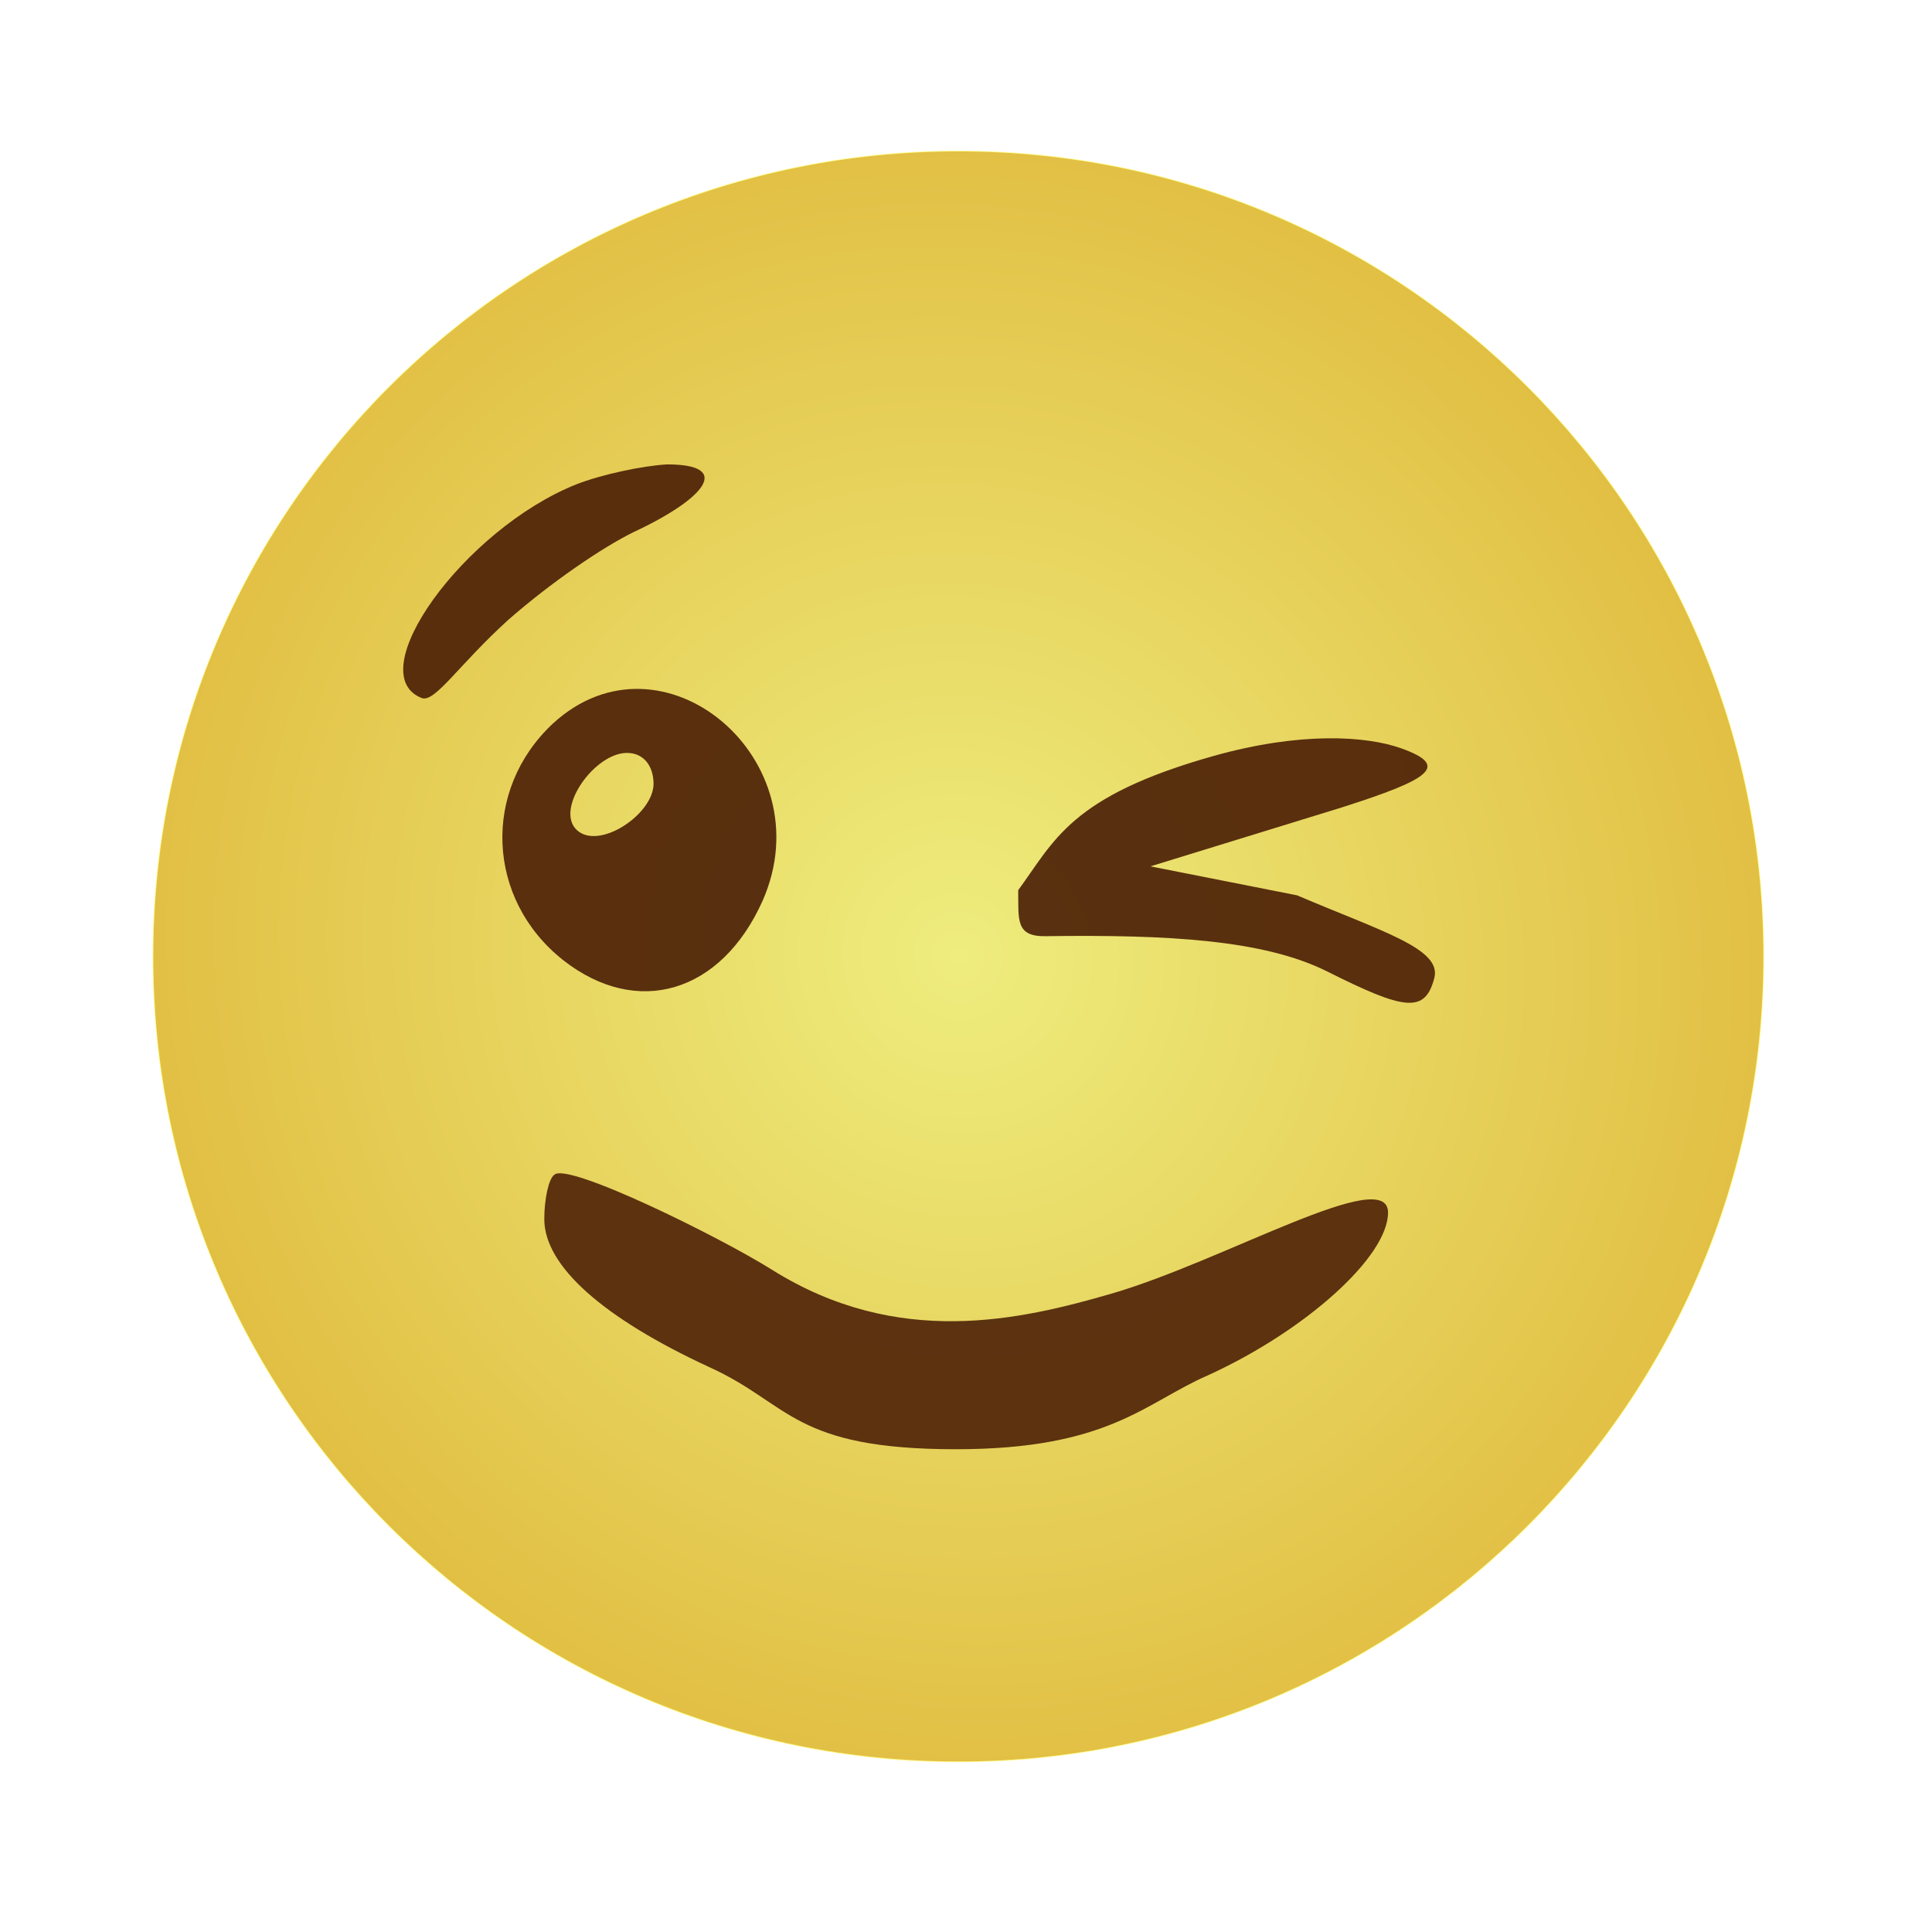
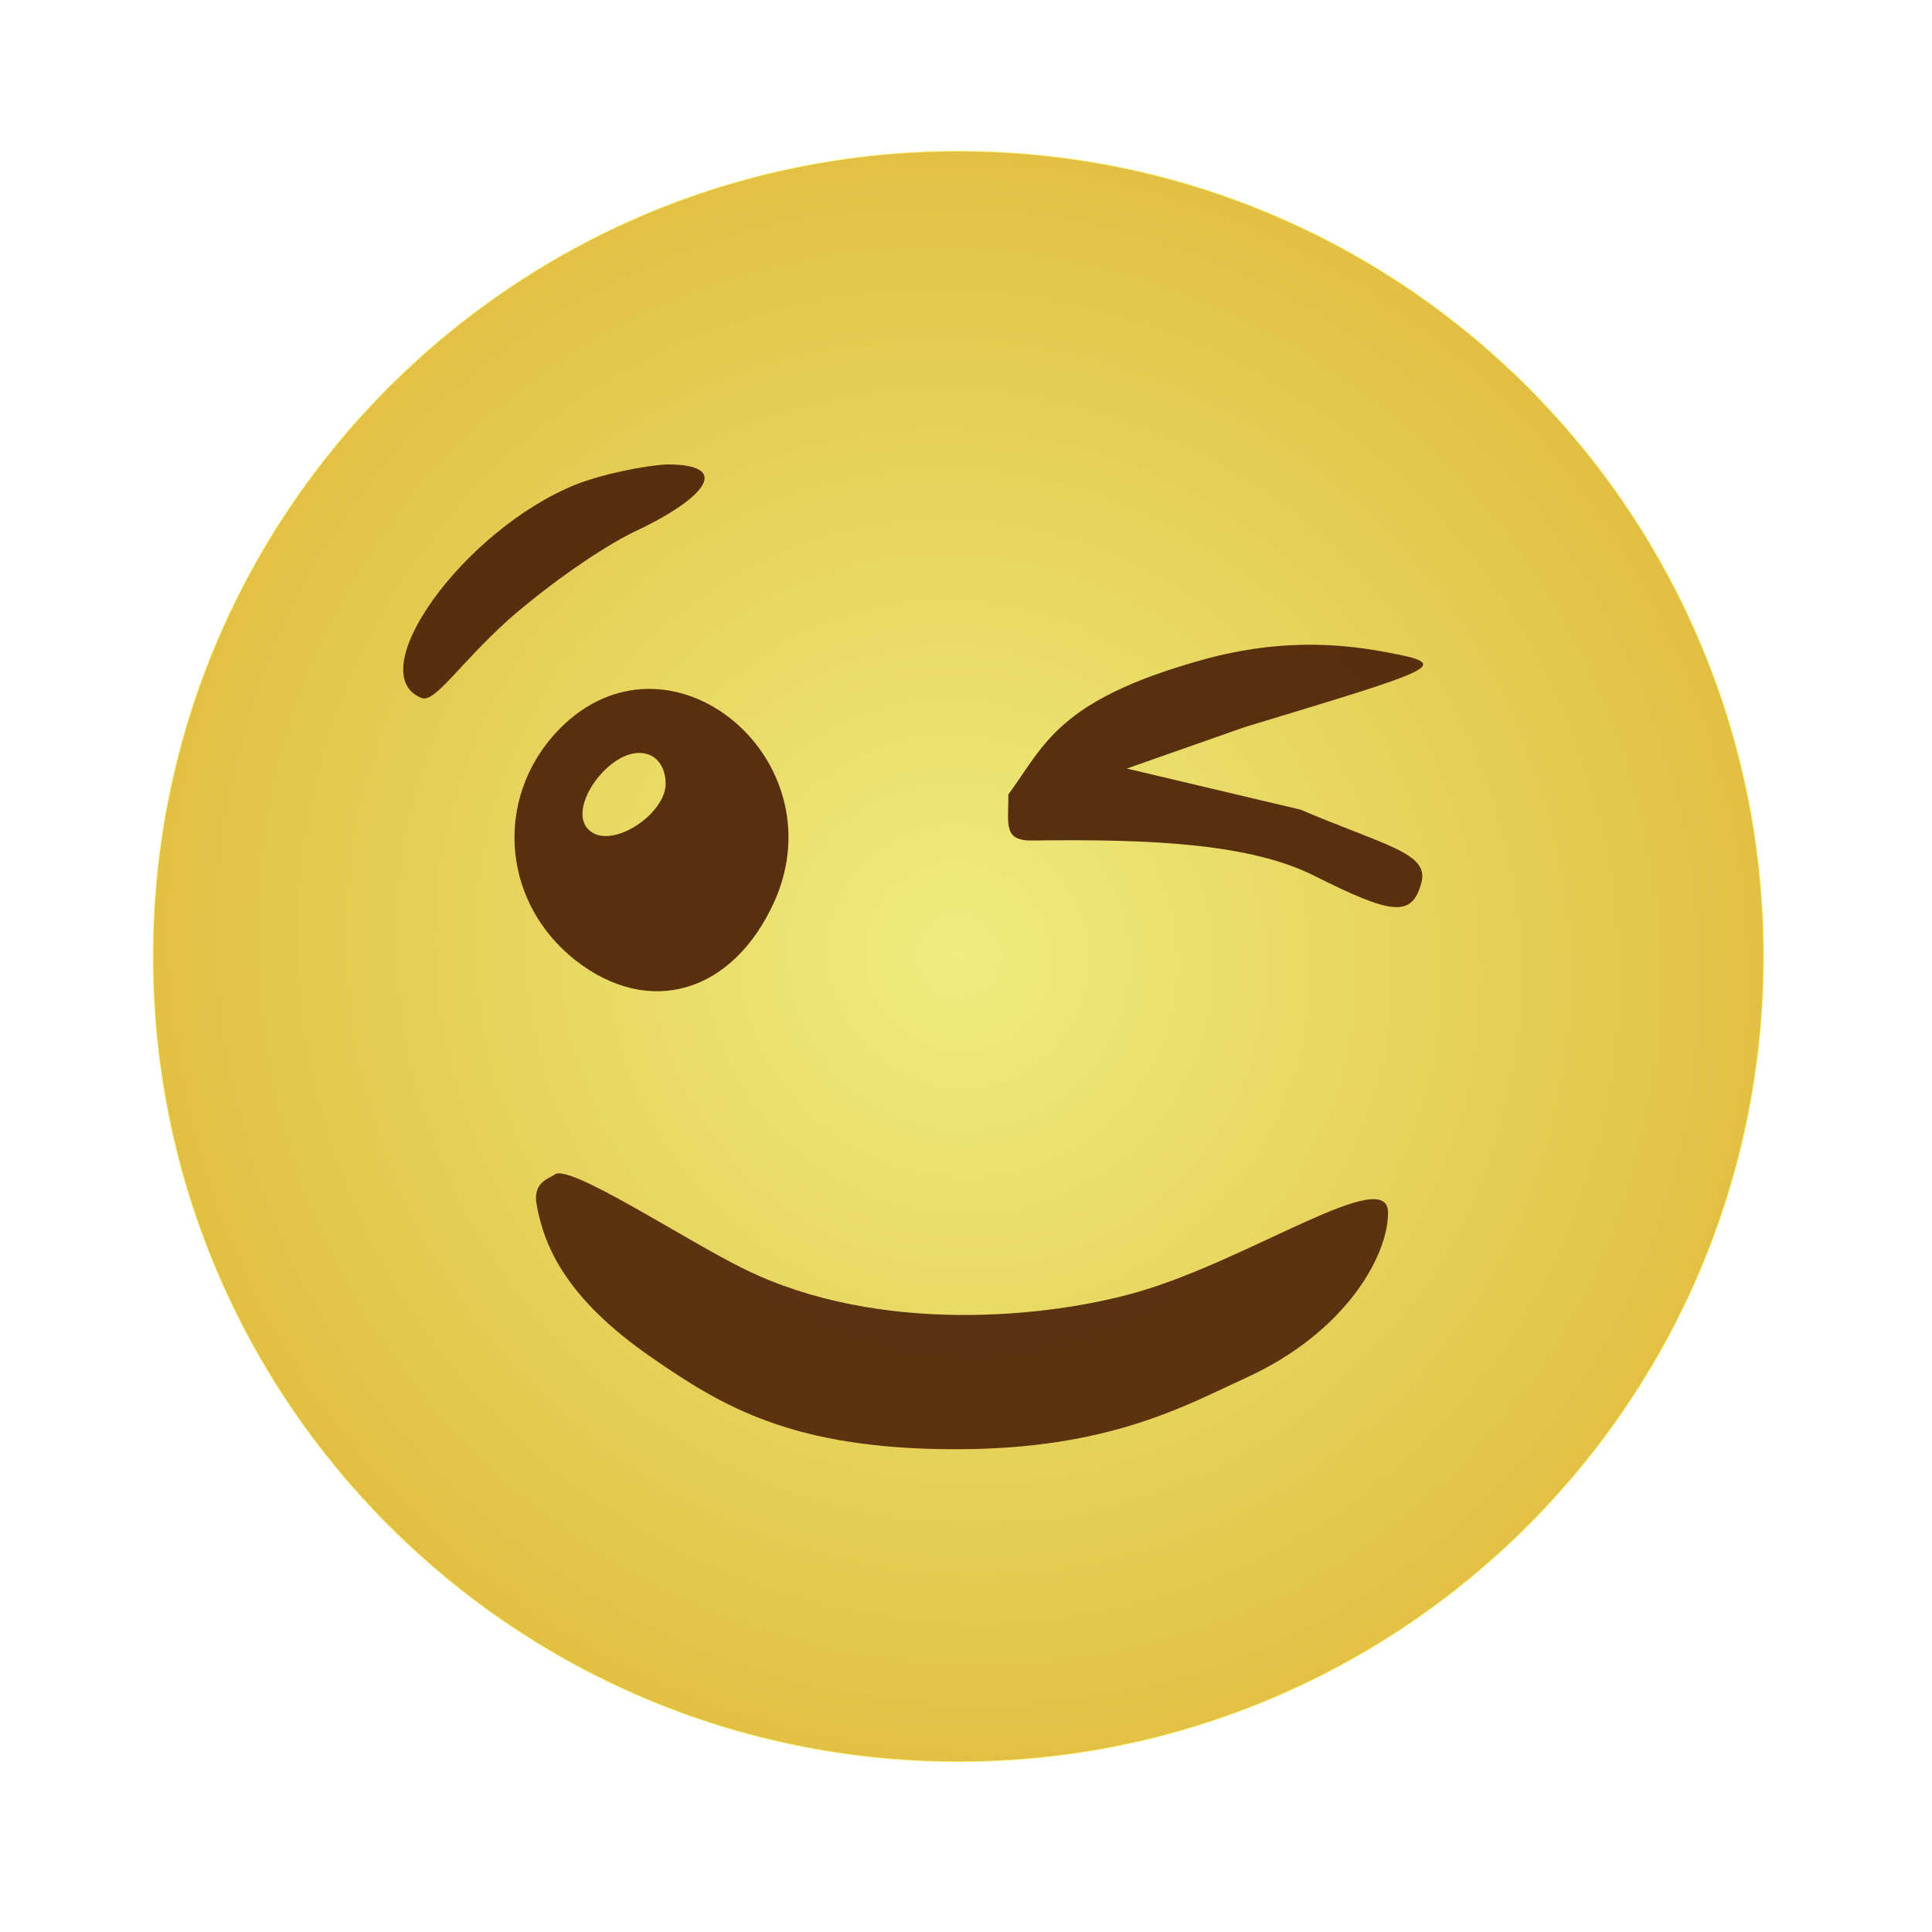
<svg xmlns="http://www.w3.org/2000/svg" xmlns:ns1="https://boxy-svg.com" version="1.0" width="96px" height="96px" preserveAspectRatio="xMidYMid meet" viewBox="0 0 96 96">
  <defs>
    <radialGradient gradientUnits="userSpaceOnUse" cx="699.75" cy="-685.96" r="575.835" id="gradient-1" gradientTransform="matrix(1.253125, 1.231442, -1.192243, 1.213241, -994.9564, -715.426)" spreadMethod="pad">
      <stop offset="0" style="stop-color: rgb(238, 237, 126);" />
      <stop offset="1" style="stop-color: rgb(216, 157, 24);" />
    </radialGradient>
    <ns1:export>
      <ns1:file format="svg" href="#object-0" path="Unbetitelt.svg" units="pt" excluded="true" />
      <ns1:file format="svg" href="#object-1" path="Unbetitelt 2.svg" units="pt" excluded="true" />
      <ns1:file format="svg" href="#object-1" path="Unbetitelt 4.svg" units="pt" />
      <ns1:file format="svg" href="#object-3" path="Unbetitelt 5.svg" units="pt" />
      <ns1:file format="svg" href="#object-0" path="Unbetitelt 6.svg" units="pt" />
      <ns1:file format="svg" href="#object-4" path="Unbetitelt 7.svg" units="pt" />
      <ns1:file format="svg" href="#object-5" path="Unbetitelt 8.svg" units="pt" />
      <ns1:file format="svg" href="#object-2" path="Unbetitelt 3.svg" units="pt" />
      <ns1:file format="svg" path="Unbetitelt 9.svg" units="pt" />
    </ns1:export>
  </defs>
  <g transform="matrix(0.07106, 0, 0, -0.071775, -2.105062, 96.75962)" fill="#000000" stroke="none" id="object-2">
    <ellipse style="fill-rule: nonzero; stroke-linecap: round; fill: url(&quot;#gradient-1&quot;); paint-order: stroke markers; stroke: rgb(255, 249, 133);" cx="699.75" cy="-685.96" rx="562.904" ry="557.295" transform="matrix(1, 0, 0, -1, 0, 0)" id="object-1" />
    <path d="M 432.516 1012.74 C 353.867 981.578 280.836 881.173 324.842 864.728 C 334.205 862.131 350.386 887.817 385.029 918.977 C 414.99 944.943 451.16 969.352 472.694 979.739 C 523.254 1003.11 542.063 1026.59 496.184 1026.59 C 479.331 1025.72 450.306 1019.67 432.516 1012.74 Z" style="fill-opacity: 0.9; fill: rgb(74, 29, 5);" id="object-3" />
-     <path d="M 803.152 898.205 C 705.558 861.647 697.35 830.007 675.009 793.684 C 677.101 773.224 675.663 761.143 697.622 763.701 C 782.318 772.226 849.006 774.416 895.014 756.513 C 951.476 734.348 966.032 733.227 970.212 758.802 C 973.352 779.262 930.224 787.514 869.584 807.122 L 765.71 818.176 L 895.409 870.472 C 954.996 895.195 969.016 905.735 932.932 914.931 C 907.989 921.288 861.985 920.243 803.152 898.205 Z" style="stroke-width: 0px; fill-opacity: 0.9; fill: rgb(74, 29, 5); transform-origin: 658.008px 569.196px;" id="object-0" transform="matrix(0.996195, -0.087156, 0.087156, 0.996195, 0.000052, -0.000053)" />
-     <path d="M 416.146 847.082 C 366.532 801.145 369.633 725.54 423.382 683.431 C 475.063 643.236 533.979 660.462 562.921 724.583 C 606.333 822.199 492.634 916.945 416.146 847.082 Z M 486.624 805.483 C 486.624 784.428 448.447 759.142 432.943 773.497 C 417.439 787.853 445.266 826.858 468.006 826.858 C 480.409 826.858 486.624 816.967 486.624 805.483 Z" style="fill-opacity: 0.9; fill: rgb(74, 29, 5);" id="object-4" />
-     <path d="M 417.223 534.791 C 413.223 532.086 410.223 517.66 410.223 504.136 C 410.223 471.678 451.223 435.614 526.223 401.352 C 582.223 376.107 584.106 344.8 698.106 344.8 C 805.106 344.8 830.223 377.009 874.223 395.943 C 942.223 426.598 1000.22 477.989 1000.22 508.644 C 1000.22 542.004 884.907 474.912 806.82 452.509 C 743.193 434.254 657.485 414.389 569.47 469.04 C 532.166 492.203 426.223 543.807 417.223 534.791 Z" style="fill-opacity: 0.88; fill: rgb(74, 29, 5); transform-box: fill-box; transform-origin: 50.124% 50.693%;" id="object-5" />
+     <path d="M 869.391 891.02 C 768.982 863.107 760.124 832.303 734.702 798.065 C 735.004 777.501 730.441 765.591 752.54 766.226 C 837.657 767.336 904.282 763.706 948.554 741.861 C 1002.87 714.86 1017.27 712.474 1023.67 737.587 C 1028.58 757.696 997.877 762.721 939.177 787.539 L 817.561 816.039 L 899.825 844.663 C 1034.61 885.233 1046.62 887.856 1000.13 896.371 C 974.811 901.011 929.921 907.847 869.391 891.02 Z" style="stroke-width: 0px; fill-opacity: 0.9; fill: rgb(74, 29, 5); transform-origin: 696.835px 558.513px;" id="object-0" />
+     <path d="M 424.611 847.082 C 374.997 801.145 378.098 725.54 431.847 683.431 C 483.528 643.236 542.444 660.462 571.386 724.583 C 614.798 822.199 501.099 916.945 424.611 847.082 Z M 495.089 805.483 C 495.089 784.428 456.912 759.142 441.408 773.497 C 425.904 787.853 453.731 826.858 476.471 826.858 C 488.874 826.858 495.089 816.967 495.089 805.483 Z" style="fill-opacity: 0.9; fill: rgb(74, 29, 5);" id="object-4" />
+     <path d="M 417.223 534.791 C 413.223 532.086 402.134 529.515 404.826 514.387 C 410.051 485.029 425.709 449.195 484.52 408.829 C 535.166 374.067 584.106 344.8 698.106 344.8 C 805.106 344.8 857.951 374.762 901.57 394.559 C 969.777 425.515 1000.257 478.043 1000.22 508.644 C 1000.179 542.004 903.858 476.221 825.771 453.818 C 762.144 435.563 644.296 424.152 550.952 469.099 C 509.113 489.245 426.223 543.807 417.223 534.791 Z" style="fill-opacity: 0.88; fill: rgb(74, 29, 5); transform-box: fill-box; transform-origin: 50.124% 50.693%;" id="object-5" />
  </g>
</svg>
